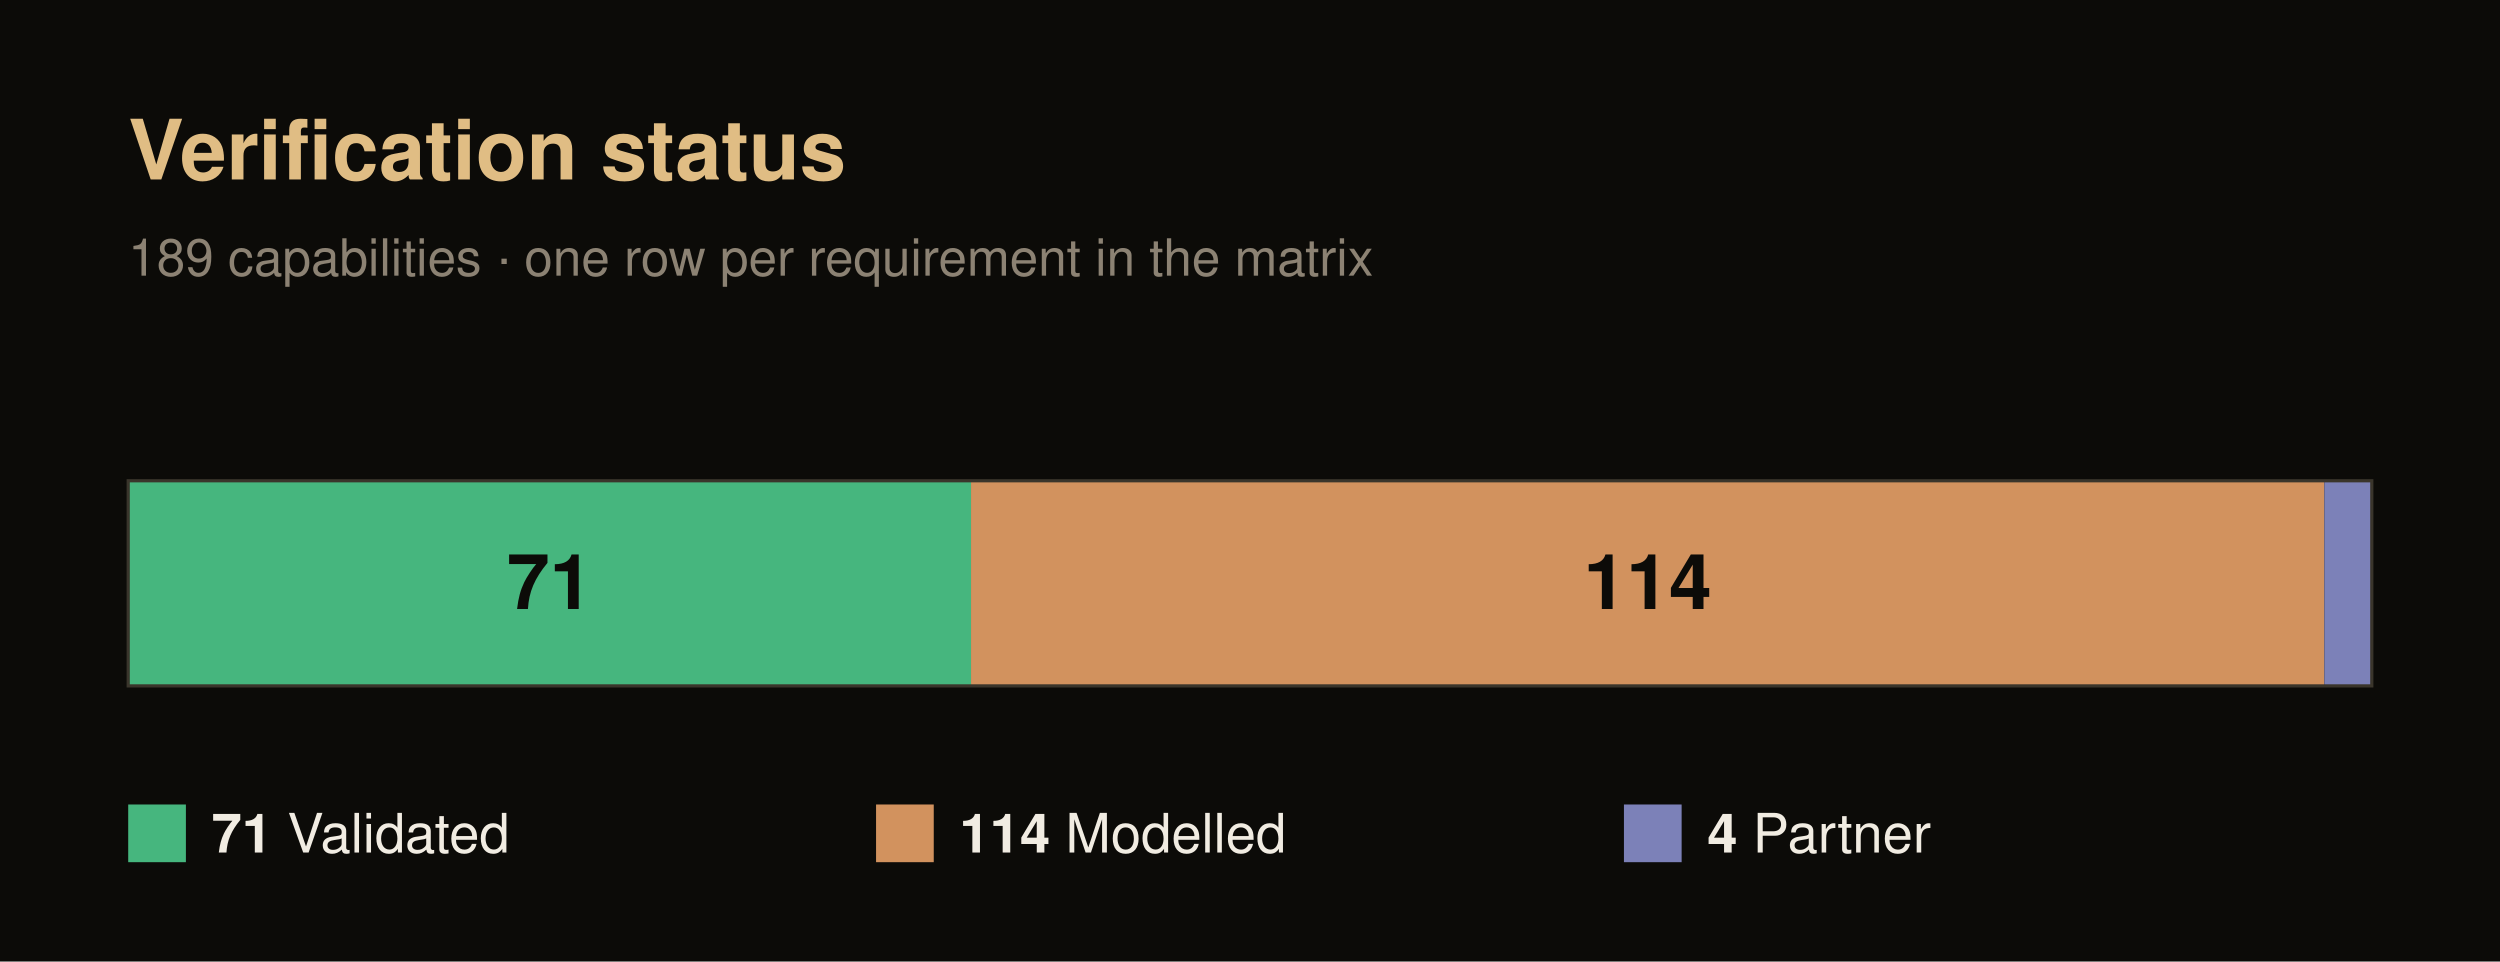
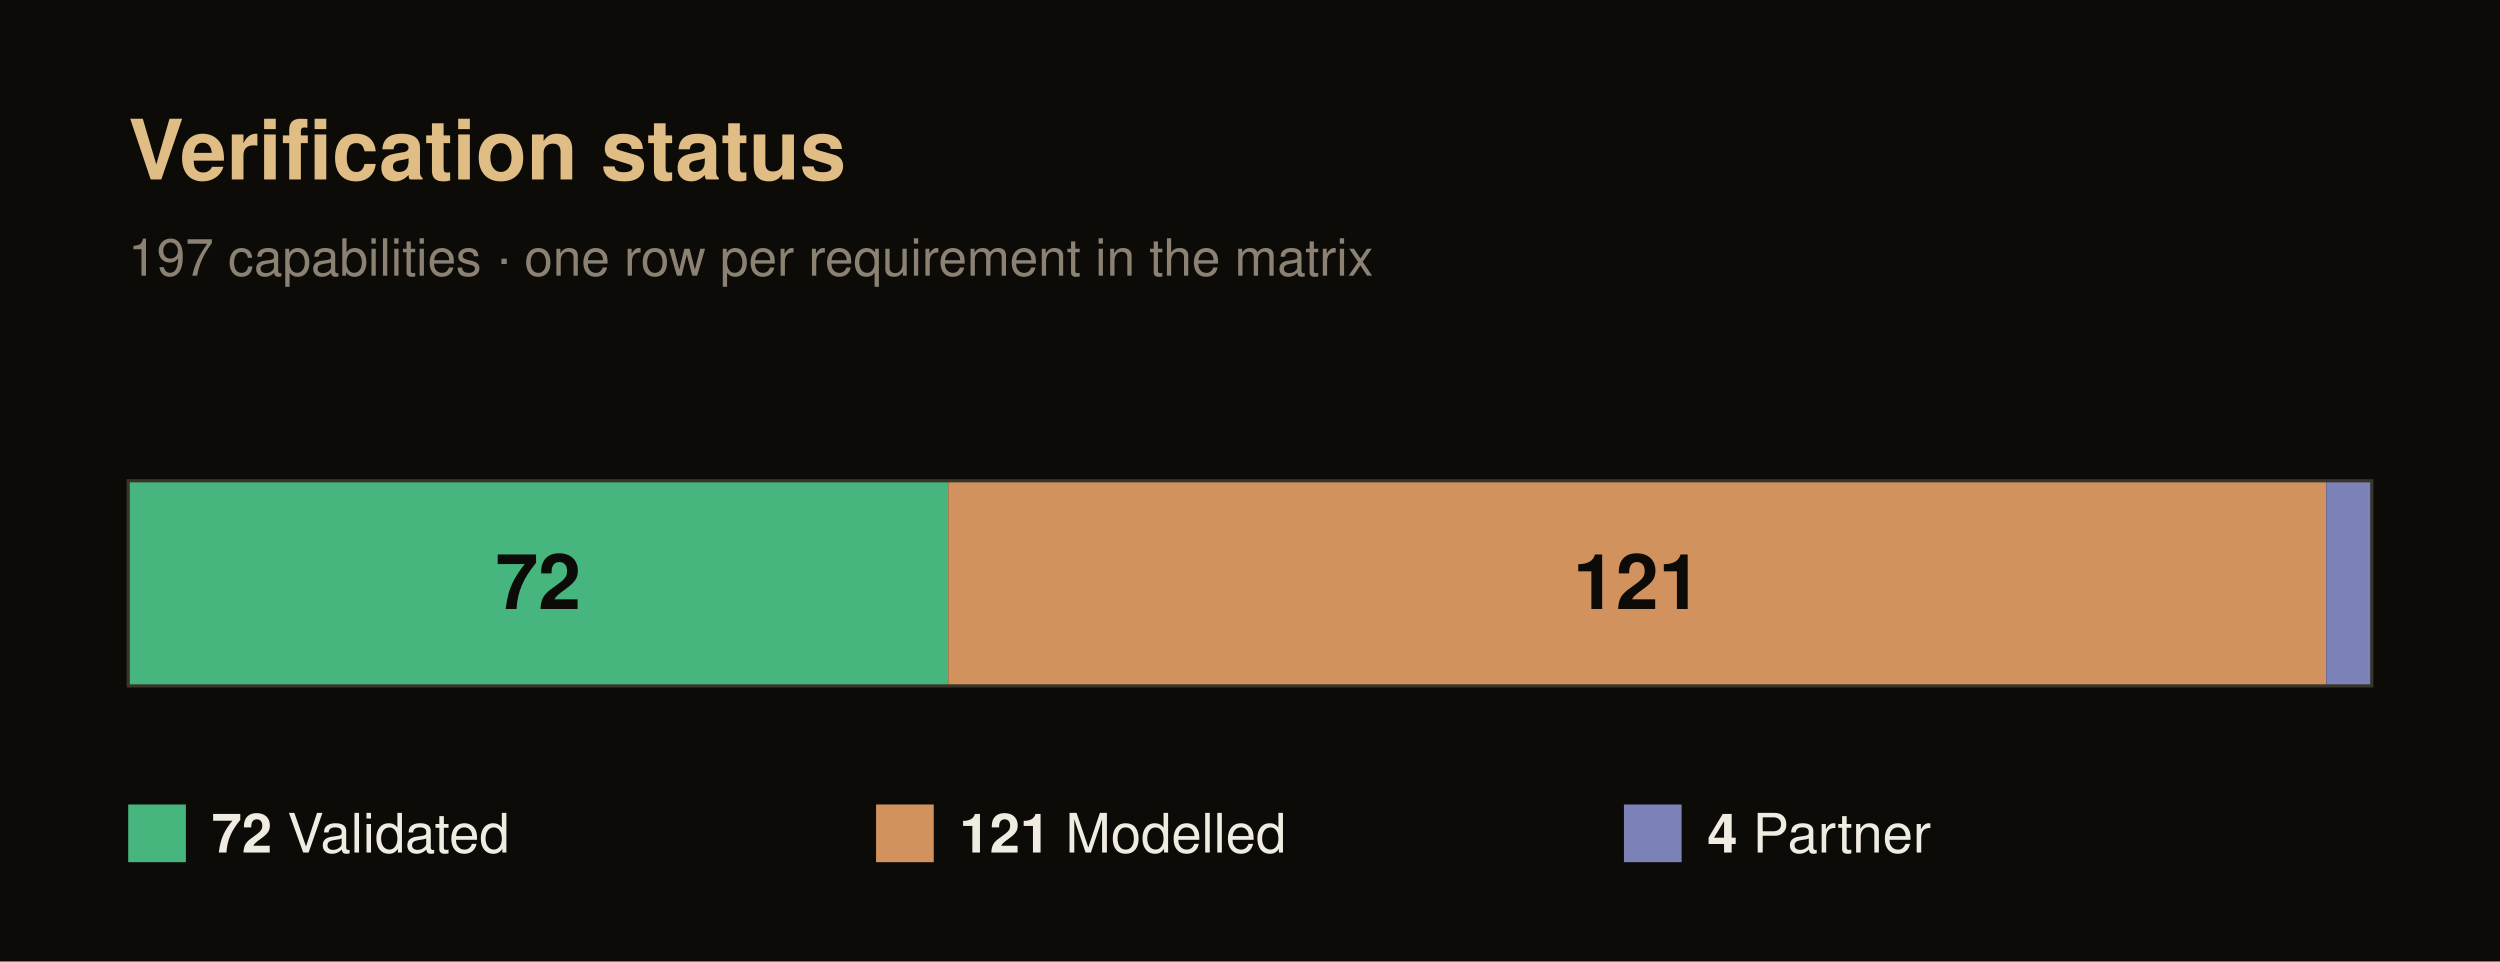
<svg xmlns="http://www.w3.org/2000/svg" width="780" height="300" viewBox="0 0 780 300" font-family="Helvetica, Arial, sans-serif">
  <rect x="0" y="0" width="780" height="300" fill="#0c0b08" />
  <text x="40" y="56" font-size="26" font-weight="700" fill="#e0bd84">Verification status</text>
-   <text x="40" y="86" font-size="16" fill="#8c8273">189 capabilities · one row per requirement in the matrix</text>
-   <rect x="40" y="150" width="262.96" height="64" fill="#46b67e" />
-   <text x="171.48" y="190" font-size="24" font-weight="700" fill="#0c0b08" text-anchor="middle">71</text>
-   <rect x="302.96" y="150" width="422.22" height="64" fill="#d2925e" />
-   <text x="514.07" y="190" font-size="24" font-weight="700" fill="#0c0b08" text-anchor="middle">114</text>
-   <rect x="725.19" y="150" width="14.81" height="64" fill="#7c81b8" />
+   <text x="40" y="86" font-size="16" fill="#8c8273">197 capabilities · one row per requirement in the matrix</text>
+   <rect x="40" y="150" width="255.84" height="64" fill="#46b67e" />
+   <text x="167.92" y="190" font-size="24" font-weight="700" fill="#0c0b08" text-anchor="middle">72</text>
+   <rect x="295.84" y="150" width="429.95" height="64" fill="#d2925e" />
+   <text x="510.81" y="190" font-size="24" font-weight="700" fill="#0c0b08" text-anchor="middle">121</text>
+   <rect x="725.79" y="150" width="14.21" height="64" fill="#7c81b8" />
  <rect x="40" y="150" width="700" height="64" fill="none" stroke="#3a352b" stroke-width="1" />
  <rect x="40" y="251" width="18" height="18" fill="#46b67e" />
  <text x="66" y="266" font-size="17" fill="#f1ece2">
-     <tspan font-weight="700">71</tspan> Validated</text>
+     <tspan font-weight="700">72</tspan> Validated</text>
  <rect x="273.33" y="251" width="18" height="18" fill="#d2925e" />
  <text x="299.33" y="266" font-size="17" fill="#f1ece2">
-     <tspan font-weight="700">114</tspan> Modelled</text>
+     <tspan font-weight="700">121</tspan> Modelled</text>
  <rect x="506.67" y="251" width="18" height="18" fill="#7c81b8" />
  <text x="532.67" y="266" font-size="17" fill="#f1ece2">
    <tspan font-weight="700">4</tspan> Partner</text>
</svg>
